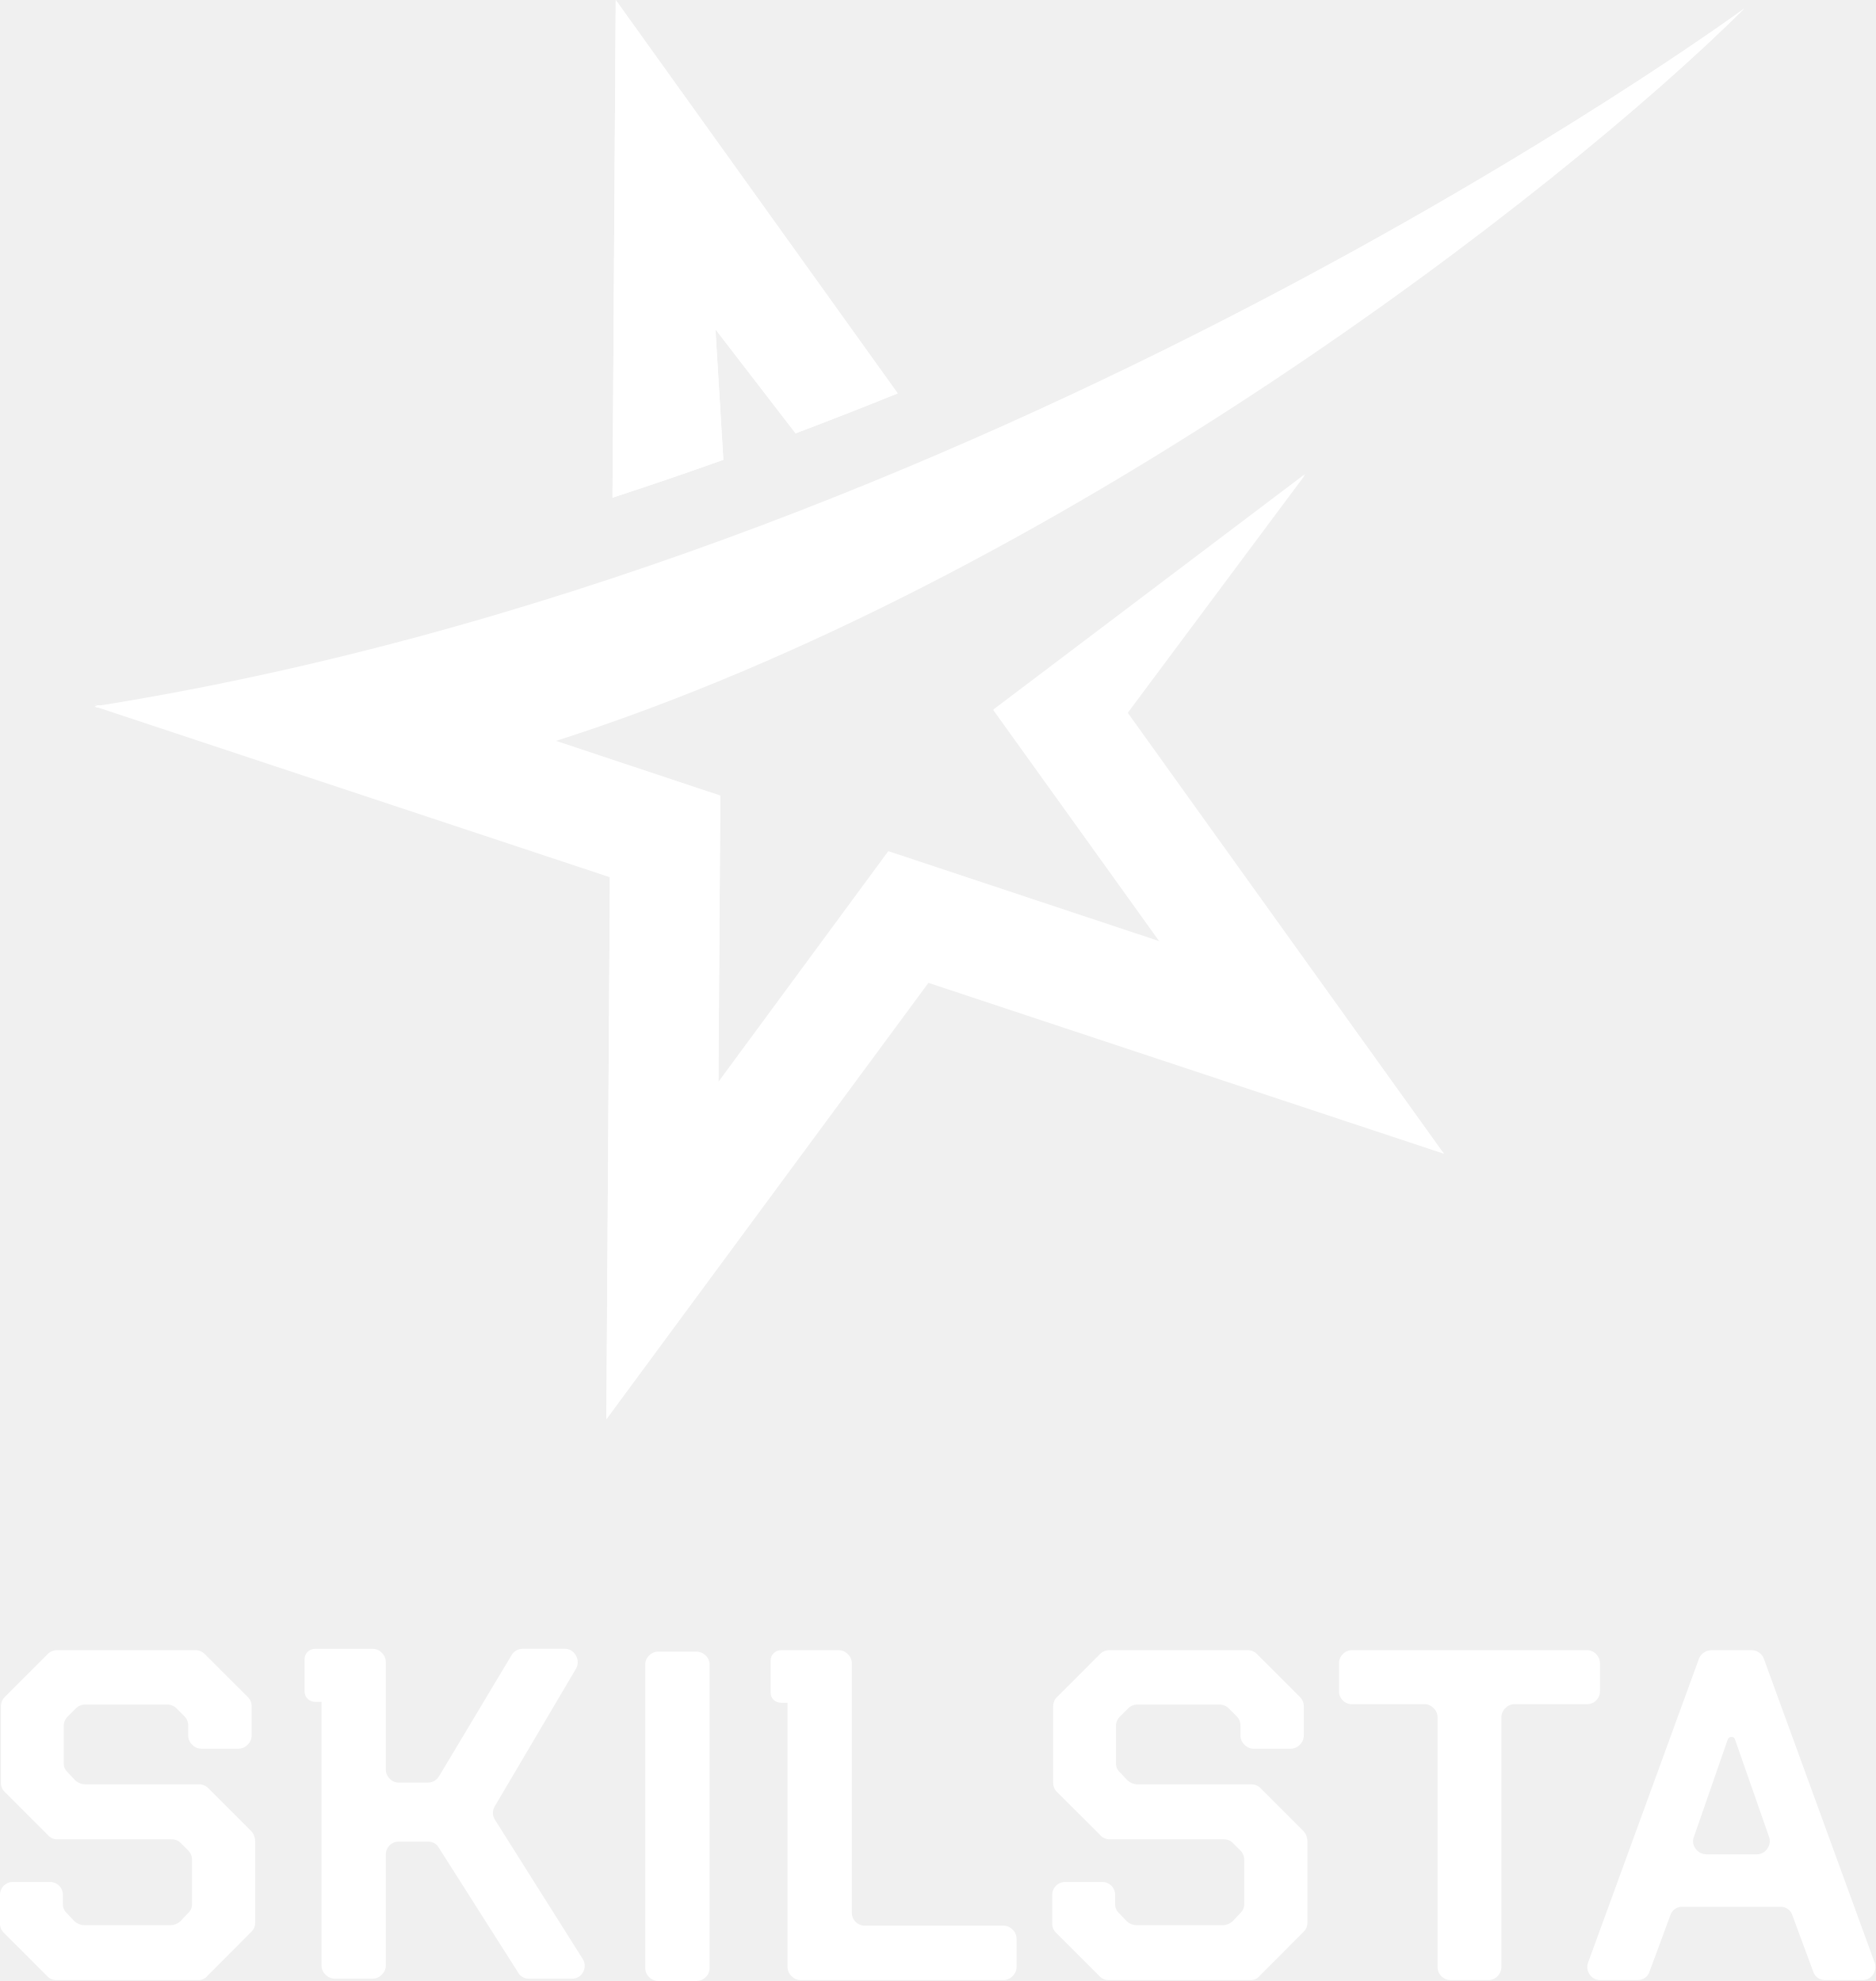
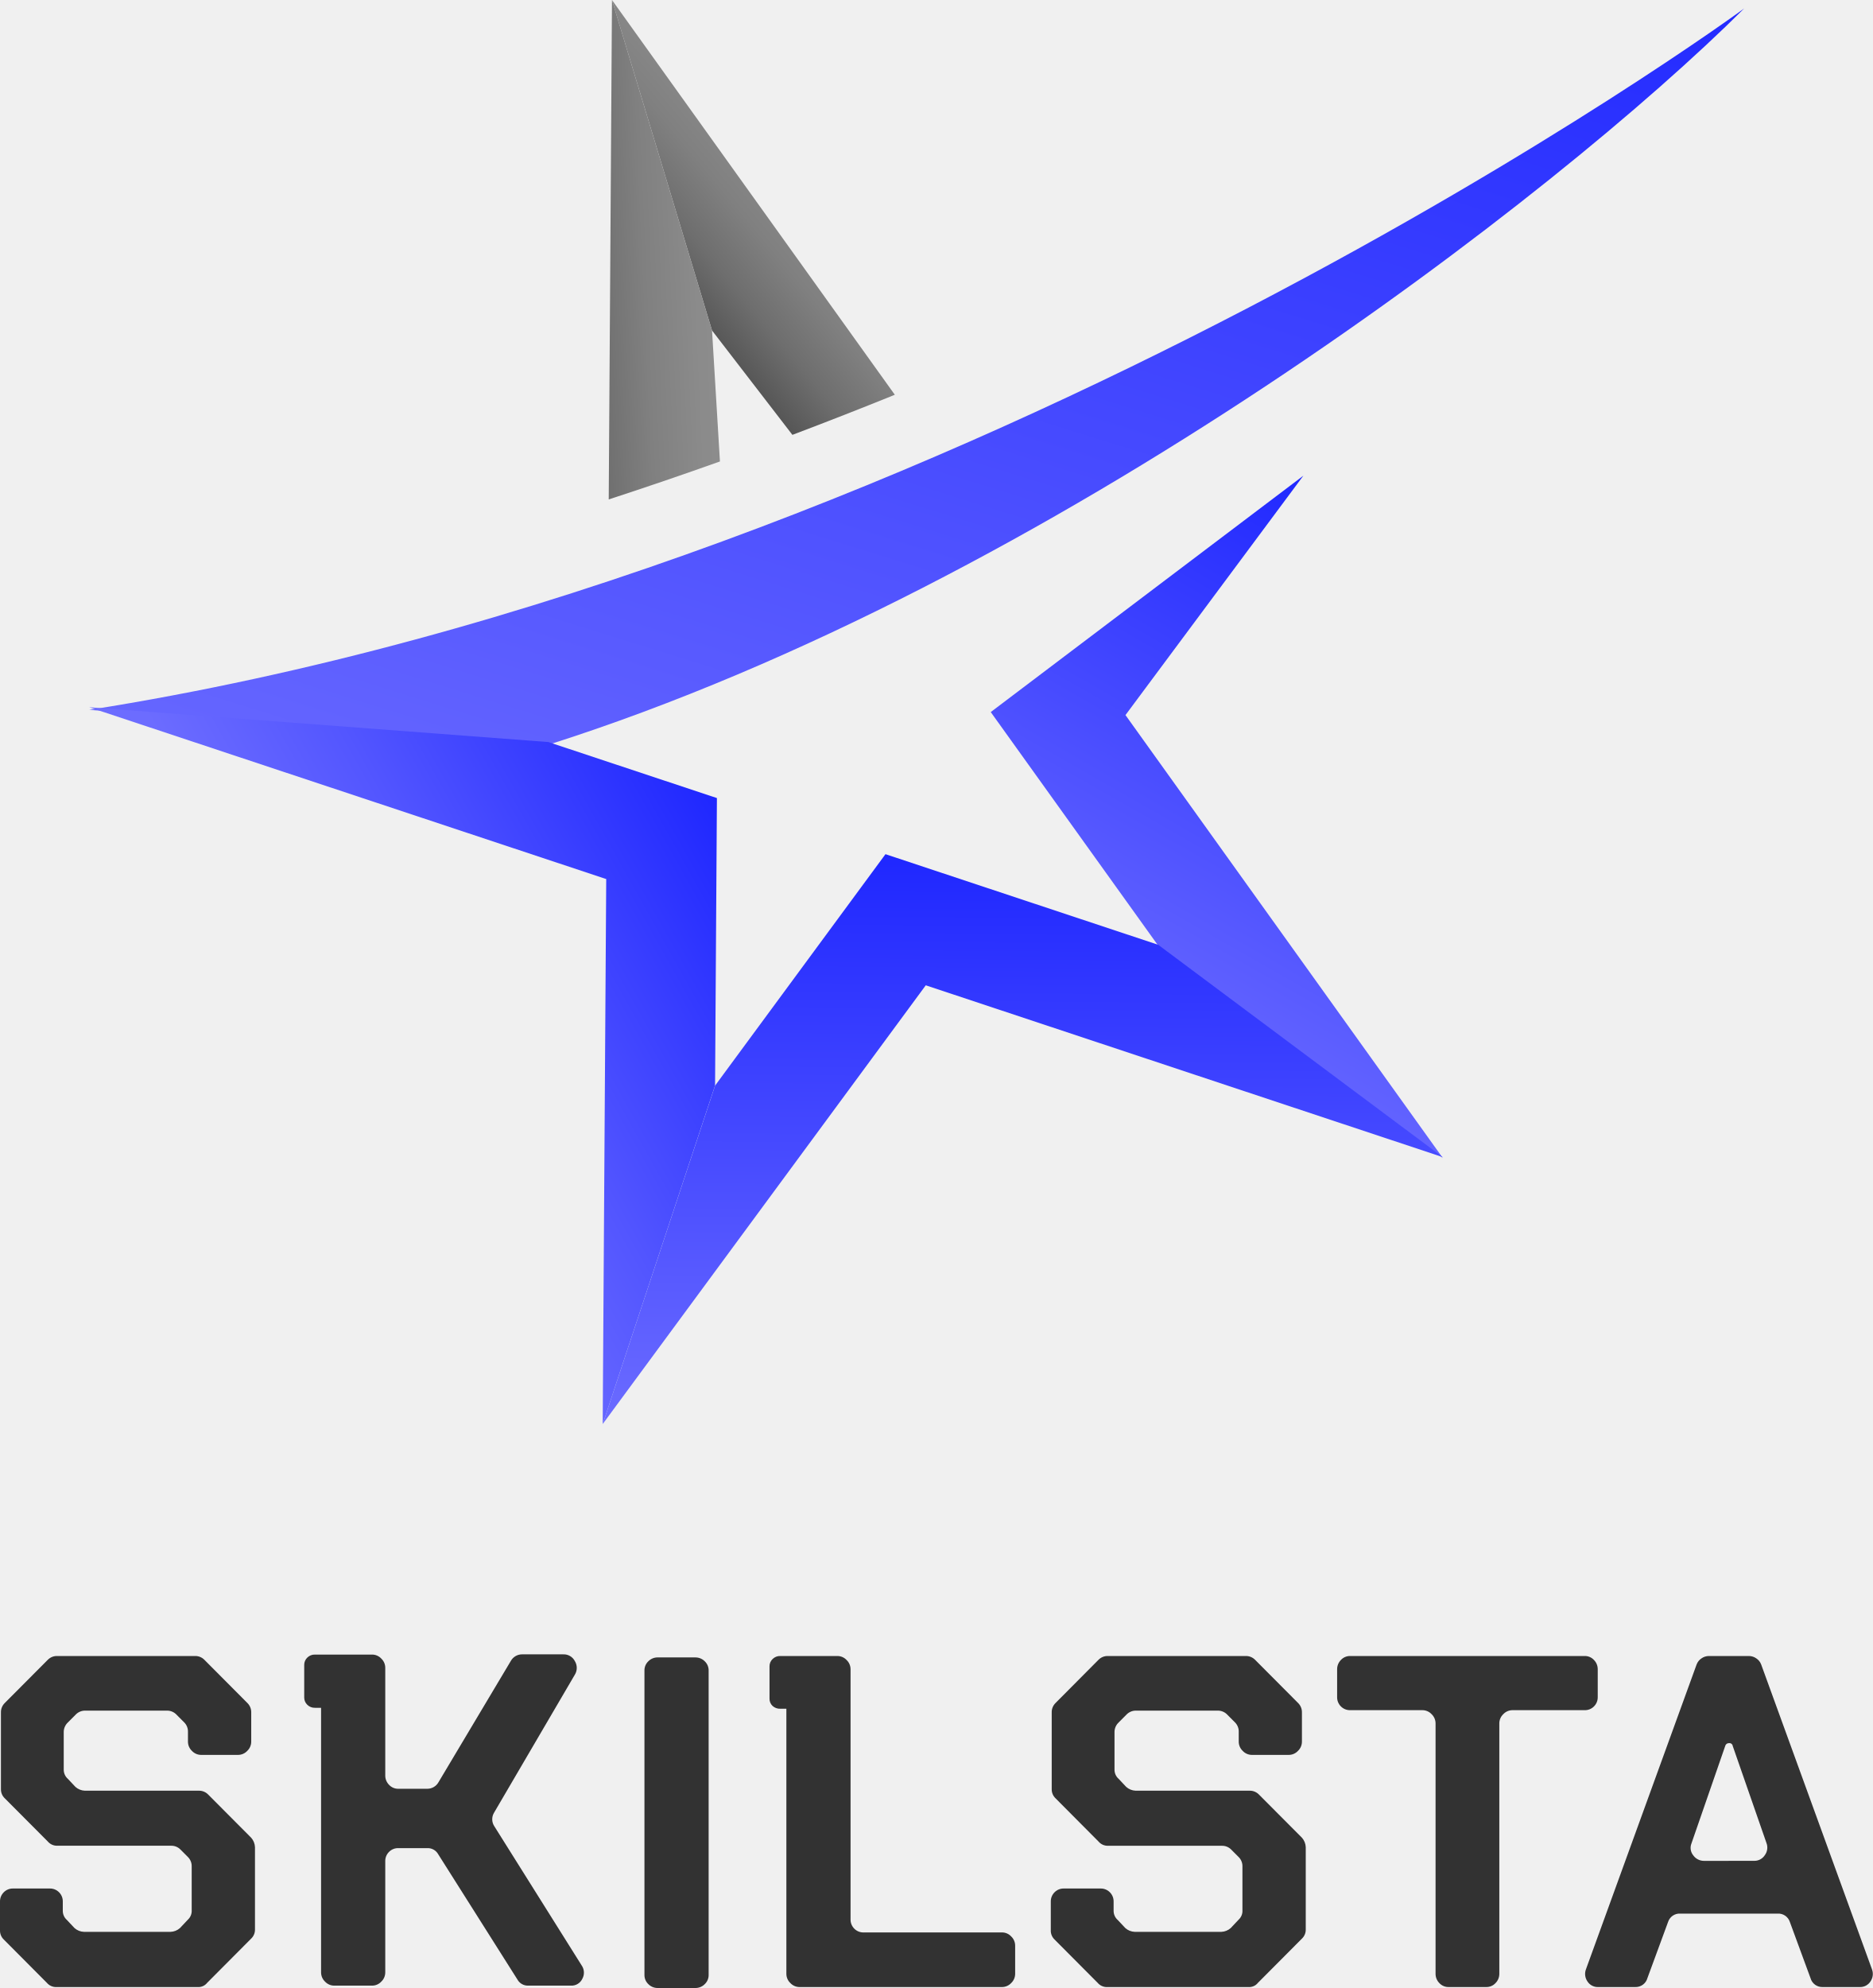
- <svg xmlns="http://www.w3.org/2000/svg" id="Logo" width="83.914" height="88.657" viewBox="0 0 83.914 88.657">
-   <path id="Path_2086" data-name="Path 2086" d="M1.008-2.457V-3.738a.57.57,0,0,1,.168-.42.57.57,0,0,1,.42-.168H3.234a.57.57,0,0,1,.42.168.57.57,0,0,1,.168.42v.4a.539.539,0,0,0,.189.42l.336.357a.672.672,0,0,0,.42.168H8.652a.672.672,0,0,0,.42-.168l.357-.378A.528.528,0,0,0,9.6-3.36V-5.313a.57.57,0,0,0-.168-.42l-.336-.336a.57.57,0,0,0-.42-.168H3.57a.539.539,0,0,1-.42-.189L1.218-8.358a.545.545,0,0,1-.168-.4V-12.18a.57.57,0,0,1,.168-.42L3.15-14.532a.57.57,0,0,1,.42-.168H9.744a.57.57,0,0,1,.42.168L12.1-12.6a.57.57,0,0,1,.168.42v1.3a.563.563,0,0,1-.179.41.563.563,0,0,1-.409.179H10.017a.563.563,0,0,1-.41-.179.563.563,0,0,1-.178-.41v-.441a.57.57,0,0,0-.168-.42l-.336-.336a.582.582,0,0,0-.42-.189h-3.7a.582.582,0,0,0-.42.189l-.336.336a.582.582,0,0,0-.189.42v1.68a.539.539,0,0,0,.189.42l.336.357a.672.672,0,0,0,.42.168h5.1a.57.57,0,0,1,.42.168l1.932,1.932a.672.672,0,0,1,.168.42V-2.5a.545.545,0,0,1-.168.4L10.29-.126a.5.5,0,0,1-.42.189H3.528a.539.539,0,0,1-.42-.189L1.176-2.058A.545.545,0,0,1,1.008-2.457ZM27.069-.9a.562.562,0,0,1,.031.6.537.537,0,0,1-.514.3H24.675a.535.535,0,0,1-.483-.273L20.643-5.859a.535.535,0,0,0-.483-.273h-1.3a.57.57,0,0,0-.42.168.57.57,0,0,0-.168.42V-.588a.563.563,0,0,1-.179.409.563.563,0,0,1-.41.179h-1.7a.563.563,0,0,1-.41-.179.563.563,0,0,1-.179-.409v-11.8H15.12a.469.469,0,0,1-.347-.137.444.444,0,0,1-.136-.326V-14.3a.444.444,0,0,1,.136-.325.469.469,0,0,1,.347-.137h2.562a.563.563,0,0,1,.41.179.563.563,0,0,1,.179.41v4.809a.58.58,0,0,0,.168.41.553.553,0,0,0,.42.179h1.3a.575.575,0,0,0,.5-.294l3.234-5.4a.575.575,0,0,1,.5-.294H26.25a.559.559,0,0,1,.525.3.575.575,0,0,1,0,.6L23.142-7.707a.564.564,0,0,0,.021.609Zm3.4-13.734h1.7a.58.58,0,0,1,.41.168.553.553,0,0,1,.179.42V-.483a.553.553,0,0,1-.179.42.58.58,0,0,1-.41.168h-1.7a.58.58,0,0,1-.41-.168.553.553,0,0,1-.179-.42V-14.049a.553.553,0,0,1,.179-.42A.58.58,0,0,1,30.471-14.637ZM45.906-2.373a.563.563,0,0,1,.41.179.563.563,0,0,1,.178.41v1.26a.563.563,0,0,1-.178.41.563.563,0,0,1-.41.179H36.834a.563.563,0,0,1-.41-.179.563.563,0,0,1-.178-.41V-12.348h-.273a.491.491,0,0,1-.347-.126.435.435,0,0,1-.136-.336v-1.428a.444.444,0,0,1,.136-.326.469.469,0,0,1,.347-.136h2.562a.563.563,0,0,1,.41.179.563.563,0,0,1,.179.409V-2.961a.57.57,0,0,0,.168.42.57.57,0,0,0,.42.168Zm2.184-.084V-3.738a.57.57,0,0,1,.168-.42.57.57,0,0,1,.42-.168h1.638a.57.57,0,0,1,.42.168.57.57,0,0,1,.168.42v.4a.539.539,0,0,0,.189.42l.336.357a.672.672,0,0,0,.42.168h3.885a.672.672,0,0,0,.42-.168l.357-.378a.528.528,0,0,0,.168-.42V-5.313a.57.57,0,0,0-.168-.42l-.336-.336a.57.57,0,0,0-.42-.168h-5.1a.539.539,0,0,1-.42-.189L48.3-8.358a.545.545,0,0,1-.168-.4V-12.18a.57.57,0,0,1,.168-.42l1.932-1.932a.57.57,0,0,1,.42-.168h6.174a.57.57,0,0,1,.42.168L59.178-12.6a.57.57,0,0,1,.168.42v1.3a.563.563,0,0,1-.179.41.563.563,0,0,1-.409.179H57.1a.563.563,0,0,1-.41-.179.563.563,0,0,1-.179-.41v-.441a.57.57,0,0,0-.168-.42l-.336-.336a.582.582,0,0,0-.42-.189h-3.7a.582.582,0,0,0-.42.189l-.336.336a.582.582,0,0,0-.189.42v1.68a.539.539,0,0,0,.189.42l.336.357a.672.672,0,0,0,.42.168h5.1a.57.57,0,0,1,.42.168l1.932,1.932a.673.673,0,0,1,.168.42V-2.5a.545.545,0,0,1-.168.4L57.372-.126a.5.5,0,0,1-.42.189H50.61a.539.539,0,0,1-.42-.189L48.258-2.058A.545.545,0,0,1,48.09-2.457Zm16.653-9.828H61.509a.57.57,0,0,1-.42-.168.57.57,0,0,1-.168-.42v-1.239a.58.58,0,0,1,.168-.409.553.553,0,0,1,.42-.179h10.5a.553.553,0,0,1,.42.179.58.58,0,0,1,.168.409v1.239a.57.57,0,0,1-.168.42.57.57,0,0,1-.42.168H68.775a.563.563,0,0,0-.41.179.563.563,0,0,0-.179.409V-.525a.58.58,0,0,1-.168.41.553.553,0,0,1-.42.179h-1.68a.553.553,0,0,1-.42-.179.58.58,0,0,1-.168-.41V-11.7a.563.563,0,0,0-.179-.409A.563.563,0,0,0,64.743-12.285ZM77.574-14.7H79.38a.579.579,0,0,1,.326.1.558.558,0,0,1,.221.273L84.882-.735a.582.582,0,0,1-.063.546.546.546,0,0,1-.483.252H82.677a.544.544,0,0,1-.546-.4l-.924-2.5a.542.542,0,0,0-.546-.378H76.293a.542.542,0,0,0-.546.378l-.924,2.5a.544.544,0,0,1-.546.4H72.618a.546.546,0,0,1-.483-.252.582.582,0,0,1-.063-.546l4.956-13.587a.558.558,0,0,1,.221-.273A.579.579,0,0,1,77.574-14.7Zm2.037,9.135a.553.553,0,0,0,.473-.252.565.565,0,0,0,.073-.546l-1.512-4.326a.147.147,0,0,0-.168-.126.165.165,0,0,0-.168.126L76.8-6.342a.529.529,0,0,0,.084.536.587.587,0,0,0,.483.241Z" transform="translate(-1.008 88.552)" fill="#fff" />
-   <g id="Group_1776" data-name="Group 1776" transform="translate(4.231)">
-     <path id="Path_480" data-name="Path 480" d="M4812.846,1574.271c39.67-6.276,73.64-31.145,73.819-31.282-8.33,8.294-30.806,25.674-53.336,32.834Z" transform="translate(-4812.846 -1542.613)" fill="#fff" />
-     <path id="Path_481" data-name="Path 481" d="M4942.638,1627.543l-7.467-10.42,13.948-10.542-7.944,10.677,14.155,19.753Z" transform="translate(-4894.954 -1585.37)" fill="#fff" />
-     <path id="Path_484" data-name="Path 484" d="M4833.329,1575.764l7.516,2.493-.083,12.8,7.6-10.3,12.166,4.035-7.467-10.4,13.947-10.523-7.943,10.658,14.154,19.719-23.061-7.647-14.412,19.531.158-24.258-23.062-7.647c39.67-6.266,73.64-31.09,73.819-31.227C4878.335,1551.268,4855.859,1568.617,4833.329,1575.764Z" transform="translate(-4812.846 -1542.613)" fill="#fff" />
-     <path id="Path_487" data-name="Path 487" d="M4891.525,1561.241l-3.586-4.656.354,5.842q-2.44.87-4.96,1.693l.145-22.272,12.617,17.605Q4893.856,1560.36,4891.525,1561.241Z" transform="translate(-4860.158 -1541.848)" fill="#fff" />
-     <g id="Group_1416" data-name="Group 1416" transform="translate(23.174 0)">
-       <path id="Path_485" data-name="Path 485" d="M4883.772,1541.848l12.616,17.605q-2.237.907-4.569,1.788l-3.586-4.656Z" transform="translate(-4883.627 -1541.848)" fill="#fff" />
-       <path id="Path_486" data-name="Path 486" d="M4887.939,1556.585l.354,5.842q-2.44.87-4.96,1.693l.145-22.272Z" transform="translate(-4883.332 -1541.848)" fill="#fff" />
+ <svg xmlns="http://www.w3.org/2000/svg" xmlns:xlink="http://www.w3.org/1999/xlink" id="Logo" width="83.865" height="89" viewBox="0 0 83.865 89">
+   <defs>
+     <linearGradient id="linear-gradient" x1="0.056" y1="1.155" x2="0.966" y2="-0.123" gradientUnits="objectBoundingBox">
+       <stop offset="0" stop-color="#6c6cff" />
+       <stop offset="1" stop-color="#1f27ff" />
+     </linearGradient>
+     <linearGradient id="linear-gradient-2" x1="0.413" y1="0.903" x2="0.75" y2="0.01" xlink:href="#linear-gradient" />
+     <linearGradient id="linear-gradient-3" x1="0.189" y1="0.851" x2="0.679" y2="0.225" gradientUnits="objectBoundingBox">
+       <stop offset="0" stop-color="#323232" />
+       <stop offset="0.016" stop-color="#353535" />
+       <stop offset="0.194" stop-color="#555" />
+       <stop offset="0.378" stop-color="#6e6e6e" />
+       <stop offset="0.569" stop-color="gray" />
+       <stop offset="0.77" stop-color="#8b8b8b" />
+       <stop offset="1" stop-color="#8f8f8f" />
+     </linearGradient>
+     <linearGradient id="linear-gradient-4" x1="-0.971" y1="0.76" x2="1.278" y2="0.309" xlink:href="#linear-gradient-3" />
+     <linearGradient id="linear-gradient-5" x1="0.497" y1="1.013" x2="0.509" y2="0.004" xlink:href="#linear-gradient" />
+     <linearGradient id="linear-gradient-6" x1="0.405" y1="0.502" x2="0.998" y2="0.125" gradientUnits="objectBoundingBox">
+       <stop offset="0" stop-color="#6c6cff" />
+       <stop offset="0.359" stop-color="#5356ff" />
+       <stop offset="1" stop-color="#1f27ff" />
+     </linearGradient>
+   </defs>
+   <path id="Path_2087" data-name="Path 2087" d="M1.008-2.409V-3.7a.573.573,0,0,1,.168-.422.568.568,0,0,1,.42-.169H3.233a.568.568,0,0,1,.42.169A.573.573,0,0,1,3.82-3.7v.4a.542.542,0,0,0,.189.422l.336.358a.67.67,0,0,0,.42.169H8.647a.67.67,0,0,0,.42-.169l.357-.379a.531.531,0,0,0,.168-.422V-5.276A.573.573,0,0,0,9.424-5.7l-.336-.337a.568.568,0,0,0-.42-.169h-5.1a.537.537,0,0,1-.42-.19L1.218-8.333a.548.548,0,0,1-.168-.4V-12.17a.573.573,0,0,1,.168-.422l1.931-1.939a.568.568,0,0,1,.42-.169h6.17a.568.568,0,0,1,.42.169l1.931,1.939a.573.573,0,0,1,.168.422v1.307a.567.567,0,0,1-.178.411.562.562,0,0,1-.409.179H10.012a.562.562,0,0,1-.409-.179.567.567,0,0,1-.178-.411v-.443a.573.573,0,0,0-.168-.422l-.336-.337a.581.581,0,0,0-.42-.19H4.807a.581.581,0,0,0-.42.19l-.336.337a.586.586,0,0,0-.189.422v1.687a.542.542,0,0,0,.189.422l.336.358a.67.67,0,0,0,.42.169h5.1a.568.568,0,0,1,.42.169l1.931,1.939a.677.677,0,0,1,.168.422v3.689a.548.548,0,0,1-.168.4L10.285-.069a.5.5,0,0,1-.42.19H3.527a.537.537,0,0,1-.42-.19L1.176-2.009A.548.548,0,0,1,1.008-2.409ZM27.054-.849a.566.566,0,0,1,.031.6.536.536,0,0,1-.514.306h-1.91a.534.534,0,0,1-.483-.274L20.631-5.825a.534.534,0,0,0-.483-.274h-1.3a.568.568,0,0,0-.42.169.573.573,0,0,0-.168.422V-.533a.567.567,0,0,1-.178.411.562.562,0,0,1-.409.179h-1.7a.562.562,0,0,1-.409-.179.567.567,0,0,1-.178-.411V-12.381h-.273a.468.468,0,0,1-.346-.137.447.447,0,0,1-.136-.327V-14.3a.447.447,0,0,1,.136-.327.468.468,0,0,1,.346-.137h2.56a.562.562,0,0,1,.409.179.567.567,0,0,1,.178.411v4.828a.584.584,0,0,0,.168.411.551.551,0,0,0,.42.179h1.3a.575.575,0,0,0,.5-.3l3.232-5.418a.575.575,0,0,1,.5-.3h1.847a.558.558,0,0,1,.525.306.579.579,0,0,1,0,.6L23.129-7.68a.568.568,0,0,0,.021.611Zm3.4-13.787h1.7a.579.579,0,0,1,.409.169.556.556,0,0,1,.178.422V-.428a.556.556,0,0,1-.178.422.579.579,0,0,1-.409.169h-1.7a.579.579,0,0,1-.409-.169.556.556,0,0,1-.178-.422V-14.046a.556.556,0,0,1,.178-.422A.579.579,0,0,1,30.454-14.637ZM45.88-2.325a.562.562,0,0,1,.409.179.567.567,0,0,1,.178.411V-.47a.567.567,0,0,1-.178.411A.562.562,0,0,1,45.88.12H36.813A.562.562,0,0,1,36.4-.059a.567.567,0,0,1-.178-.411V-12.339h-.273a.489.489,0,0,1-.346-.126.438.438,0,0,1-.136-.337v-1.434a.447.447,0,0,1,.136-.327.468.468,0,0,1,.346-.137h2.56a.562.562,0,0,1,.409.179.567.567,0,0,1,.178.411V-2.915a.573.573,0,0,0,.168.422.568.568,0,0,0,.42.169Zm2.183-.084V-3.7a.573.573,0,0,1,.168-.422.568.568,0,0,1,.42-.169h1.637a.568.568,0,0,1,.42.169.573.573,0,0,1,.168.422v.4a.542.542,0,0,0,.189.422l.336.358a.67.67,0,0,0,.42.169H55.7a.67.67,0,0,0,.42-.169l.357-.379a.531.531,0,0,0,.168-.422V-5.276a.573.573,0,0,0-.168-.422l-.336-.337a.568.568,0,0,0-.42-.169h-5.1a.537.537,0,0,1-.42-.19L48.272-8.333a.548.548,0,0,1-.168-.4V-12.17a.573.573,0,0,1,.168-.422L50.2-14.531a.568.568,0,0,1,.42-.169h6.17a.568.568,0,0,1,.42.169l1.931,1.939a.573.573,0,0,1,.168.422v1.307a.567.567,0,0,1-.178.411.562.562,0,0,1-.409.179H57.066a.562.562,0,0,1-.409-.179.567.567,0,0,1-.178-.411v-.443a.573.573,0,0,0-.168-.422l-.336-.337a.581.581,0,0,0-.42-.19H51.861a.581.581,0,0,0-.42.19l-.336.337a.586.586,0,0,0-.189.422v1.687a.542.542,0,0,0,.189.422l.336.358a.67.67,0,0,0,.42.169h5.1a.568.568,0,0,1,.42.169l1.931,1.939a.677.677,0,0,1,.168.422v3.689a.548.548,0,0,1-.168.4L57.339-.069a.5.5,0,0,1-.42.19H50.581a.537.537,0,0,1-.42-.19L48.23-2.009A.548.548,0,0,1,48.062-2.409Zm16.643-9.866H61.473a.568.568,0,0,1-.42-.169.573.573,0,0,1-.168-.422v-1.244a.584.584,0,0,1,.168-.411.551.551,0,0,1,.42-.179H71.967a.551.551,0,0,1,.42.179.584.584,0,0,1,.168.411v1.244a.573.573,0,0,1-.168.422.568.568,0,0,1-.42.169H68.735a.562.562,0,0,0-.409.179.567.567,0,0,0-.178.411V-.47a.584.584,0,0,1-.168.411.551.551,0,0,1-.42.179H65.881a.551.551,0,0,1-.42-.179.584.584,0,0,1-.168-.411V-11.685a.567.567,0,0,0-.178-.411A.562.562,0,0,0,64.705-12.275ZM77.529-14.7h1.8a.577.577,0,0,1,.325.105.56.56,0,0,1,.22.274L84.833-.681a.586.586,0,0,1-.063.548.545.545,0,0,1-.483.253H82.629a.544.544,0,0,1-.546-.4L81.16-2.789a.542.542,0,0,0-.546-.379H76.249a.542.542,0,0,0-.546.379L74.78-.28a.544.544,0,0,1-.546.4H72.576a.545.545,0,0,1-.483-.253.586.586,0,0,1-.063-.548l4.953-13.64a.56.56,0,0,1,.22-.274A.577.577,0,0,1,77.529-14.7Zm2.036,9.17a.552.552,0,0,0,.472-.253.57.57,0,0,0,.073-.548L78.6-10.673a.147.147,0,0,0-.168-.126.165.165,0,0,0-.168.126L76.752-6.309a.533.533,0,0,0,.084.538.586.586,0,0,0,.483.242Z" transform="translate(-1.008 88.837)" fill="#323232" />
+   <g id="Group_1776" data-name="Group 1776" transform="translate(3.997)">
+     <path id="Path_480" data-name="Path 480" d="M4812.845,1574.392c39.825-6.3,73.925-31.265,74.106-31.4-8.363,8.326-30.925,25.773-53.544,32.961Z" transform="translate(-4812.845 -1542.612)" fill="url(#linear-gradient)" />
+     <path id="Path_481" data-name="Path 481" d="M4942.667,1627.625l-7.5-10.46,14-10.583L4941.2,1617.3l14.211,19.83Z" transform="translate(-4894.798 -1585.287)" fill="url(#linear-gradient-2)" />
+     <path id="Path_484" data-name="Path 484" d="M4833.407,1575.891l7.546,2.5-.083,12.845,7.631-10.344,12.214,4.051-7.5-10.442,14-10.564-7.974,10.7,14.21,19.8-23.151-7.677-14.467,19.607.158-24.352-23.151-7.677c39.825-6.29,73.925-31.21,74.106-31.349C4878.588,1551.3,4856.026,1568.716,4833.407,1575.891Z" transform="translate(-4812.845 -1542.611)" fill="none" />
+     <path id="Path_487" data-name="Path 487" d="M4891.558,1561.316l-3.6-4.674.354,5.865q-2.45.874-4.98,1.7l.146-22.359,12.665,17.673Q4893.9,1560.432,4891.558,1561.316Z" transform="translate(-4860.067 -1541.848)" fill="none" />
+     <g id="Group_1416" data-name="Group 1416" transform="translate(23.263 0)">
+       <path id="Path_485" data-name="Path 485" d="M4883.771,1541.848l12.665,17.673q-2.247.911-4.586,1.795l-3.6-4.674Z" transform="translate(-4883.626 -1541.848)" fill="url(#linear-gradient-3)" />
+       <path id="Path_486" data-name="Path 486" d="M4887.957,1556.642l.354,5.865q-2.45.874-4.98,1.7l.146-22.359Z" transform="translate(-4883.332 -1541.848)" fill="url(#linear-gradient-4)" />
    </g>
-     <path id="Path_482" data-name="Path 482" d="M4919.979,1671.556l-23.061-7.661-14.412,19.566,5.013-15.094,7.6-10.322,12.166,4.042Z" transform="translate(-4859.604 -1619.953)" fill="#fff" />
-     <path id="Path_483" data-name="Path 483" d="M4835.749,1670.1l.158-24.3-23.062-7.66,20.483,1.551,7.516,2.5-.083,12.818Z" transform="translate(-4812.846 -1606.589)" fill="#fff" />
+     <path id="Path_482" data-name="Path 482" d="M4920.124,1671.608l-23.149-7.691-14.467,19.642,5.033-15.152,7.63-10.361,12.213,4.057Z" transform="translate(-4859.516 -1619.806)" fill="url(#linear-gradient-5)" />
+     <path id="Path_483" data-name="Path 483" d="M4835.837,1670.221l.158-24.4-23.151-7.69,20.562,1.557,7.546,2.507-.083,12.868Z" transform="translate(-4812.845 -1606.467)" fill="url(#linear-gradient-6)" />
  </g>
</svg>
